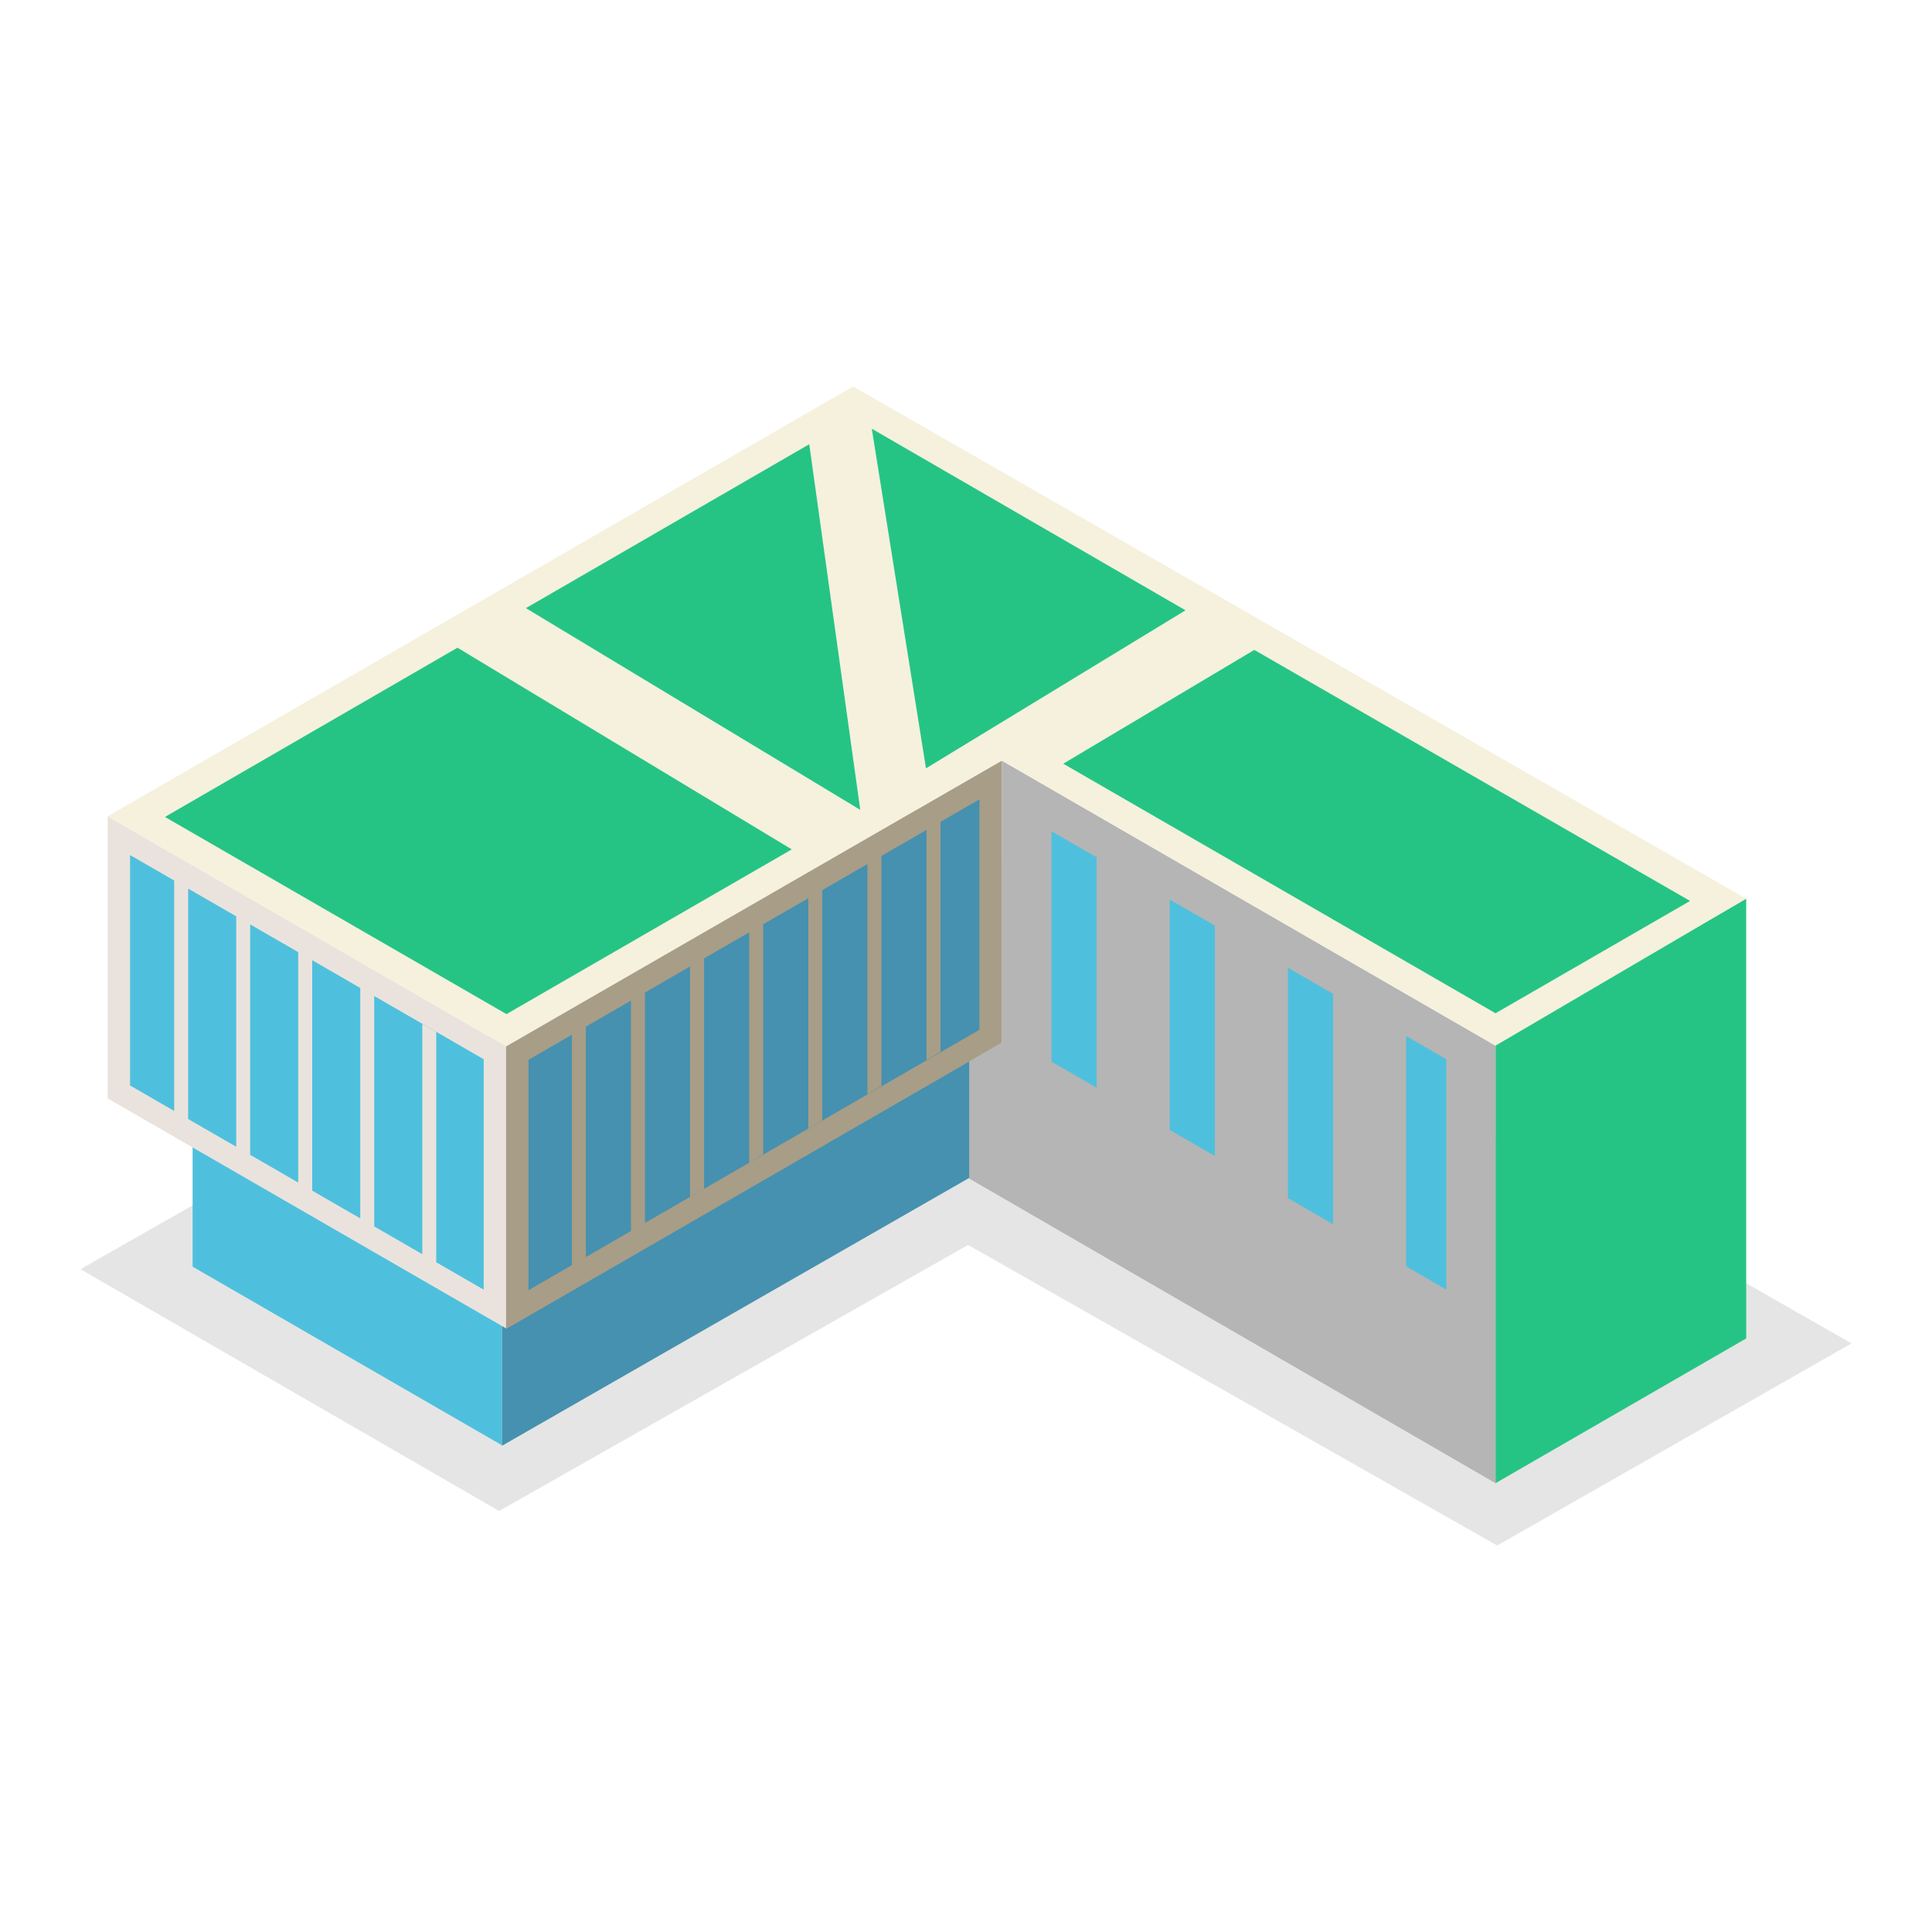
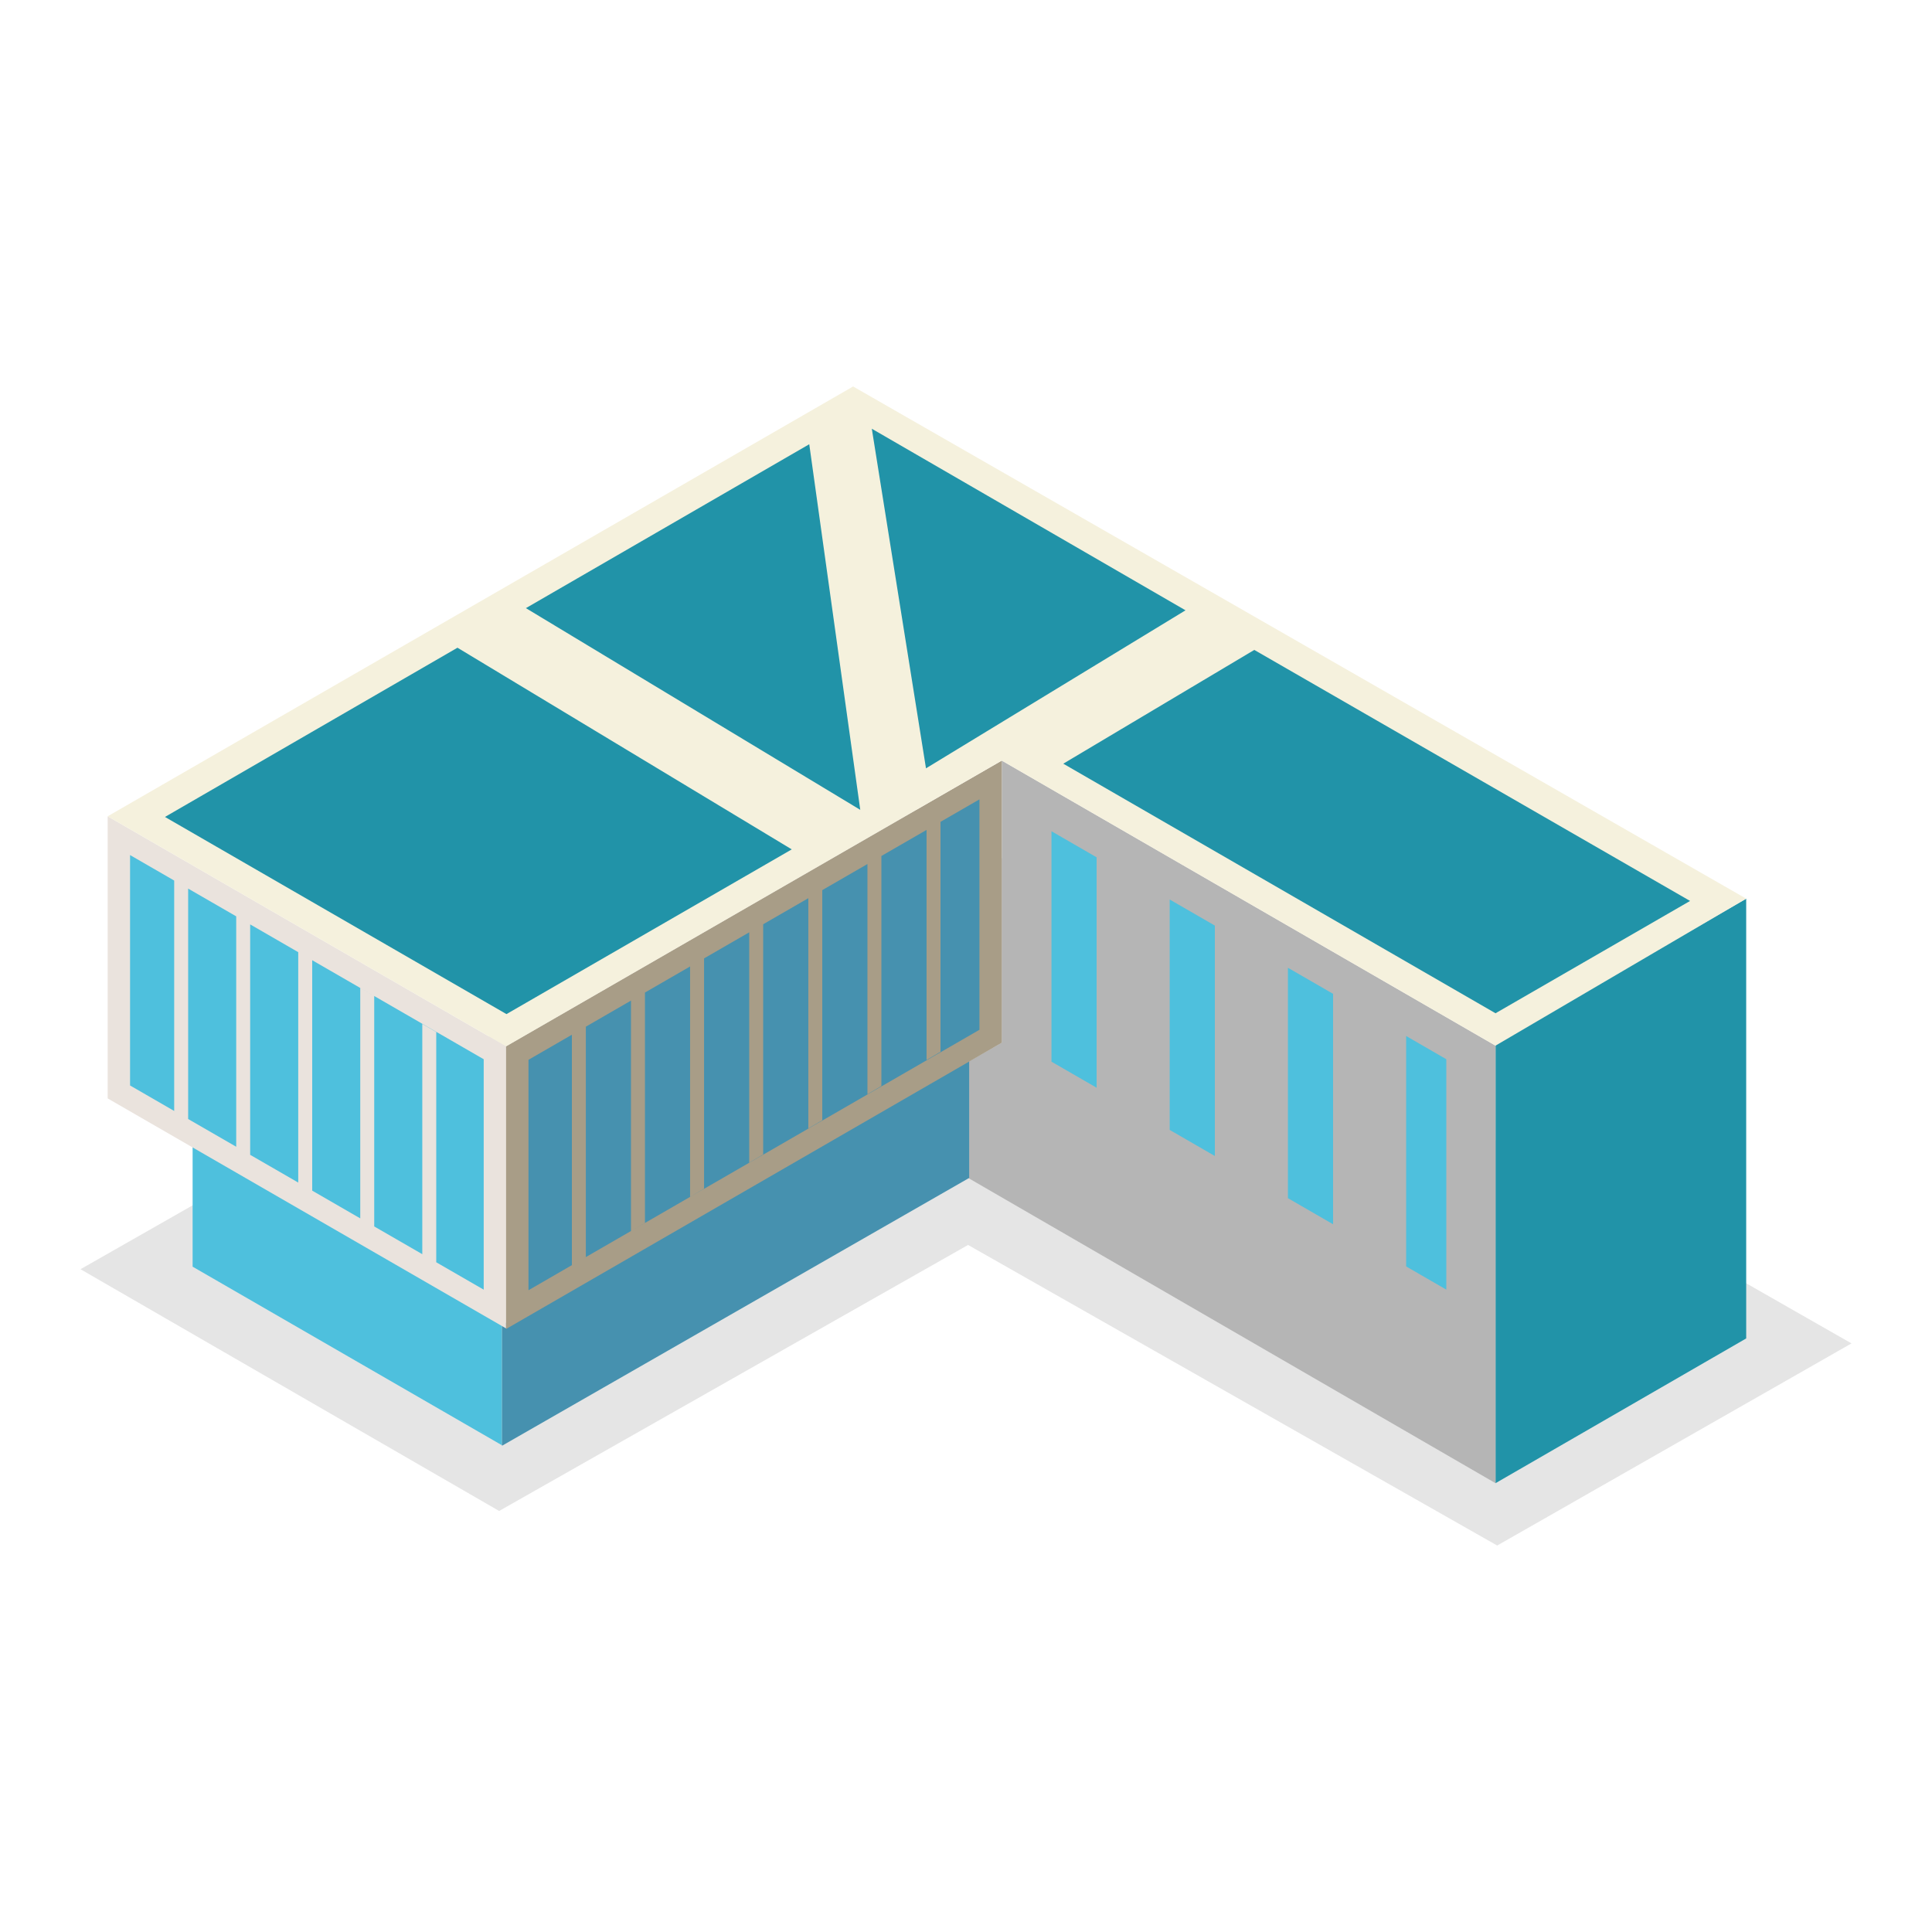
<svg xmlns="http://www.w3.org/2000/svg" version="1.1" id="Layer_1" x="0px" y="0px" width="1200px" height="1200px" viewBox="0 0 1200 1200" enable-background="new 0 0 1200 1200" xml:space="preserve">
  <g>
    <polygon fill="#E5E5E5" points="50,788.332 560.171,497.694 1150,834.413 929.932,959.957 601.295,773.26 310.031,938.488  " />
-     <polygon fill="#25C485" points="1084.595,831.326 928.895,921.231 928.895,648.078 1084.595,558.179  " />
+     <polygon fill="#2193A8" points="1084.595,831.326 928.895,921.231 928.895,648.078 1084.595,558.179  " />
    <polygon fill="#B5B5B5" points="928.895,921.231 592.391,726.455 592.391,664.666 622.247,647.638 622.247,472.425 928.895,649.46     " />
    <polygon fill="#4EC0DD" points="311.816,897.701 119.637,786.75 119.637,711.695 311.816,822.65  " />
    <polygon fill="#4691AF" points="601.967,731.637 311.816,897.979 311.816,822.929 601.967,656.587  " />
    <polygon fill="#EAE3DD" points="314.338,825.102 66.872,682.235 66.872,507.011 314.338,649.884  " />
    <polygon fill="#A89D87" points="622.247,647.638 314.338,825.459 314.338,649.884 622.247,472.425  " />
    <polygon fill="#F5F1DD" points="66.883,507.011 314.338,649.895 622.199,472.386 928.895,649.471 1084.595,558.179    529.881,240.043  " />
    <polygon fill="#4691AF" points="355.197,642.696 328.246,658.27 328.246,801.388 355.197,785.814  " />
    <polygon fill="#4691AF" points="391.917,764.607 391.917,621.489 363.873,637.692 363.873,780.782 361.965,781.902  " />
    <polygon fill="#4691AF" points="584.17,510.466 584.17,653.288 575.494,658.375 575.494,515.48 547.45,531.667 547.45,674.54    538.785,679.627 538.785,536.671 510.73,552.874 510.73,695.792 502.066,700.868 502.066,557.878 474.021,574.076 474.021,717.032    465.346,722.12 465.346,579.08 437.302,595.283 437.302,738.29 428.626,743.383 428.626,600.287 400.593,616.485 400.593,759.542    393.43,763.732 608.352,639.62 608.352,496.496  " />
    <polygon fill="#4EC0DD" points="754.561,574.895 726.516,558.703 726.516,701.815 754.561,718.007  " />
    <polygon fill="#4EC0DD" points="653.087,659.423 681.132,675.609 681.132,532.497 653.087,516.294  " />
    <polygon fill="#4EC0DD" points="827.988,617.287 799.956,601.1 799.956,744.207 827.988,760.41  " />
    <polygon fill="#4EC0DD" points="873.384,643.487 873.384,786.605 898.322,801.003 898.322,657.896  " />
    <polygon fill="#4EC0DD" points="185.242,591.405 155.384,574.16 155.384,717.283 185.242,734.518  " />
    <polygon fill="#4EC0DD" points="116.864,695.039 146.719,712.268 146.719,569.156 116.864,551.927  " />
    <polygon fill="#4EC0DD" points="193.917,596.409 193.917,739.527 223.761,756.761 223.761,613.654 232.437,618.658    232.437,761.765 262.292,778.994 262.292,636.009 270.957,641.013 270.957,784.014 300.441,801.031 300.441,657.907  " />
    <polygon fill="#4EC0DD" points="108.189,546.923 80.78,531.093 80.78,674.205 108.189,690.036  " />
-     <polygon fill="#25C485" points="502.642,275.921 326.649,377.722 534.322,503.01  " />
-     <polygon fill="#25C485" points="541.499,266.298 575.146,477.223 736.342,379.076  " />
-     <polygon fill="#25C485" points="779.063,403.677 660.42,474.342 928.895,629.351 1049.736,559.594  " />
-     <polygon fill="#25C485" points="284.146,402.306 102.463,507.418 314.577,629.88 491.771,527.566  " />
+     <polygon fill="#2193A8" points="502.642,275.921 326.649,377.722 534.322,503.01  " />
+     <polygon fill="#2193A8" points="541.499,266.298 575.146,477.223 736.342,379.076  " />
+     <polygon fill="#2193A8" points="779.063,403.677 660.42,474.342 928.895,629.351 1049.736,559.594  " />
+     <polygon fill="#2193A8" points="284.146,402.306 102.463,507.418 314.577,629.88 491.771,527.566  " />
  </g>
</svg>
